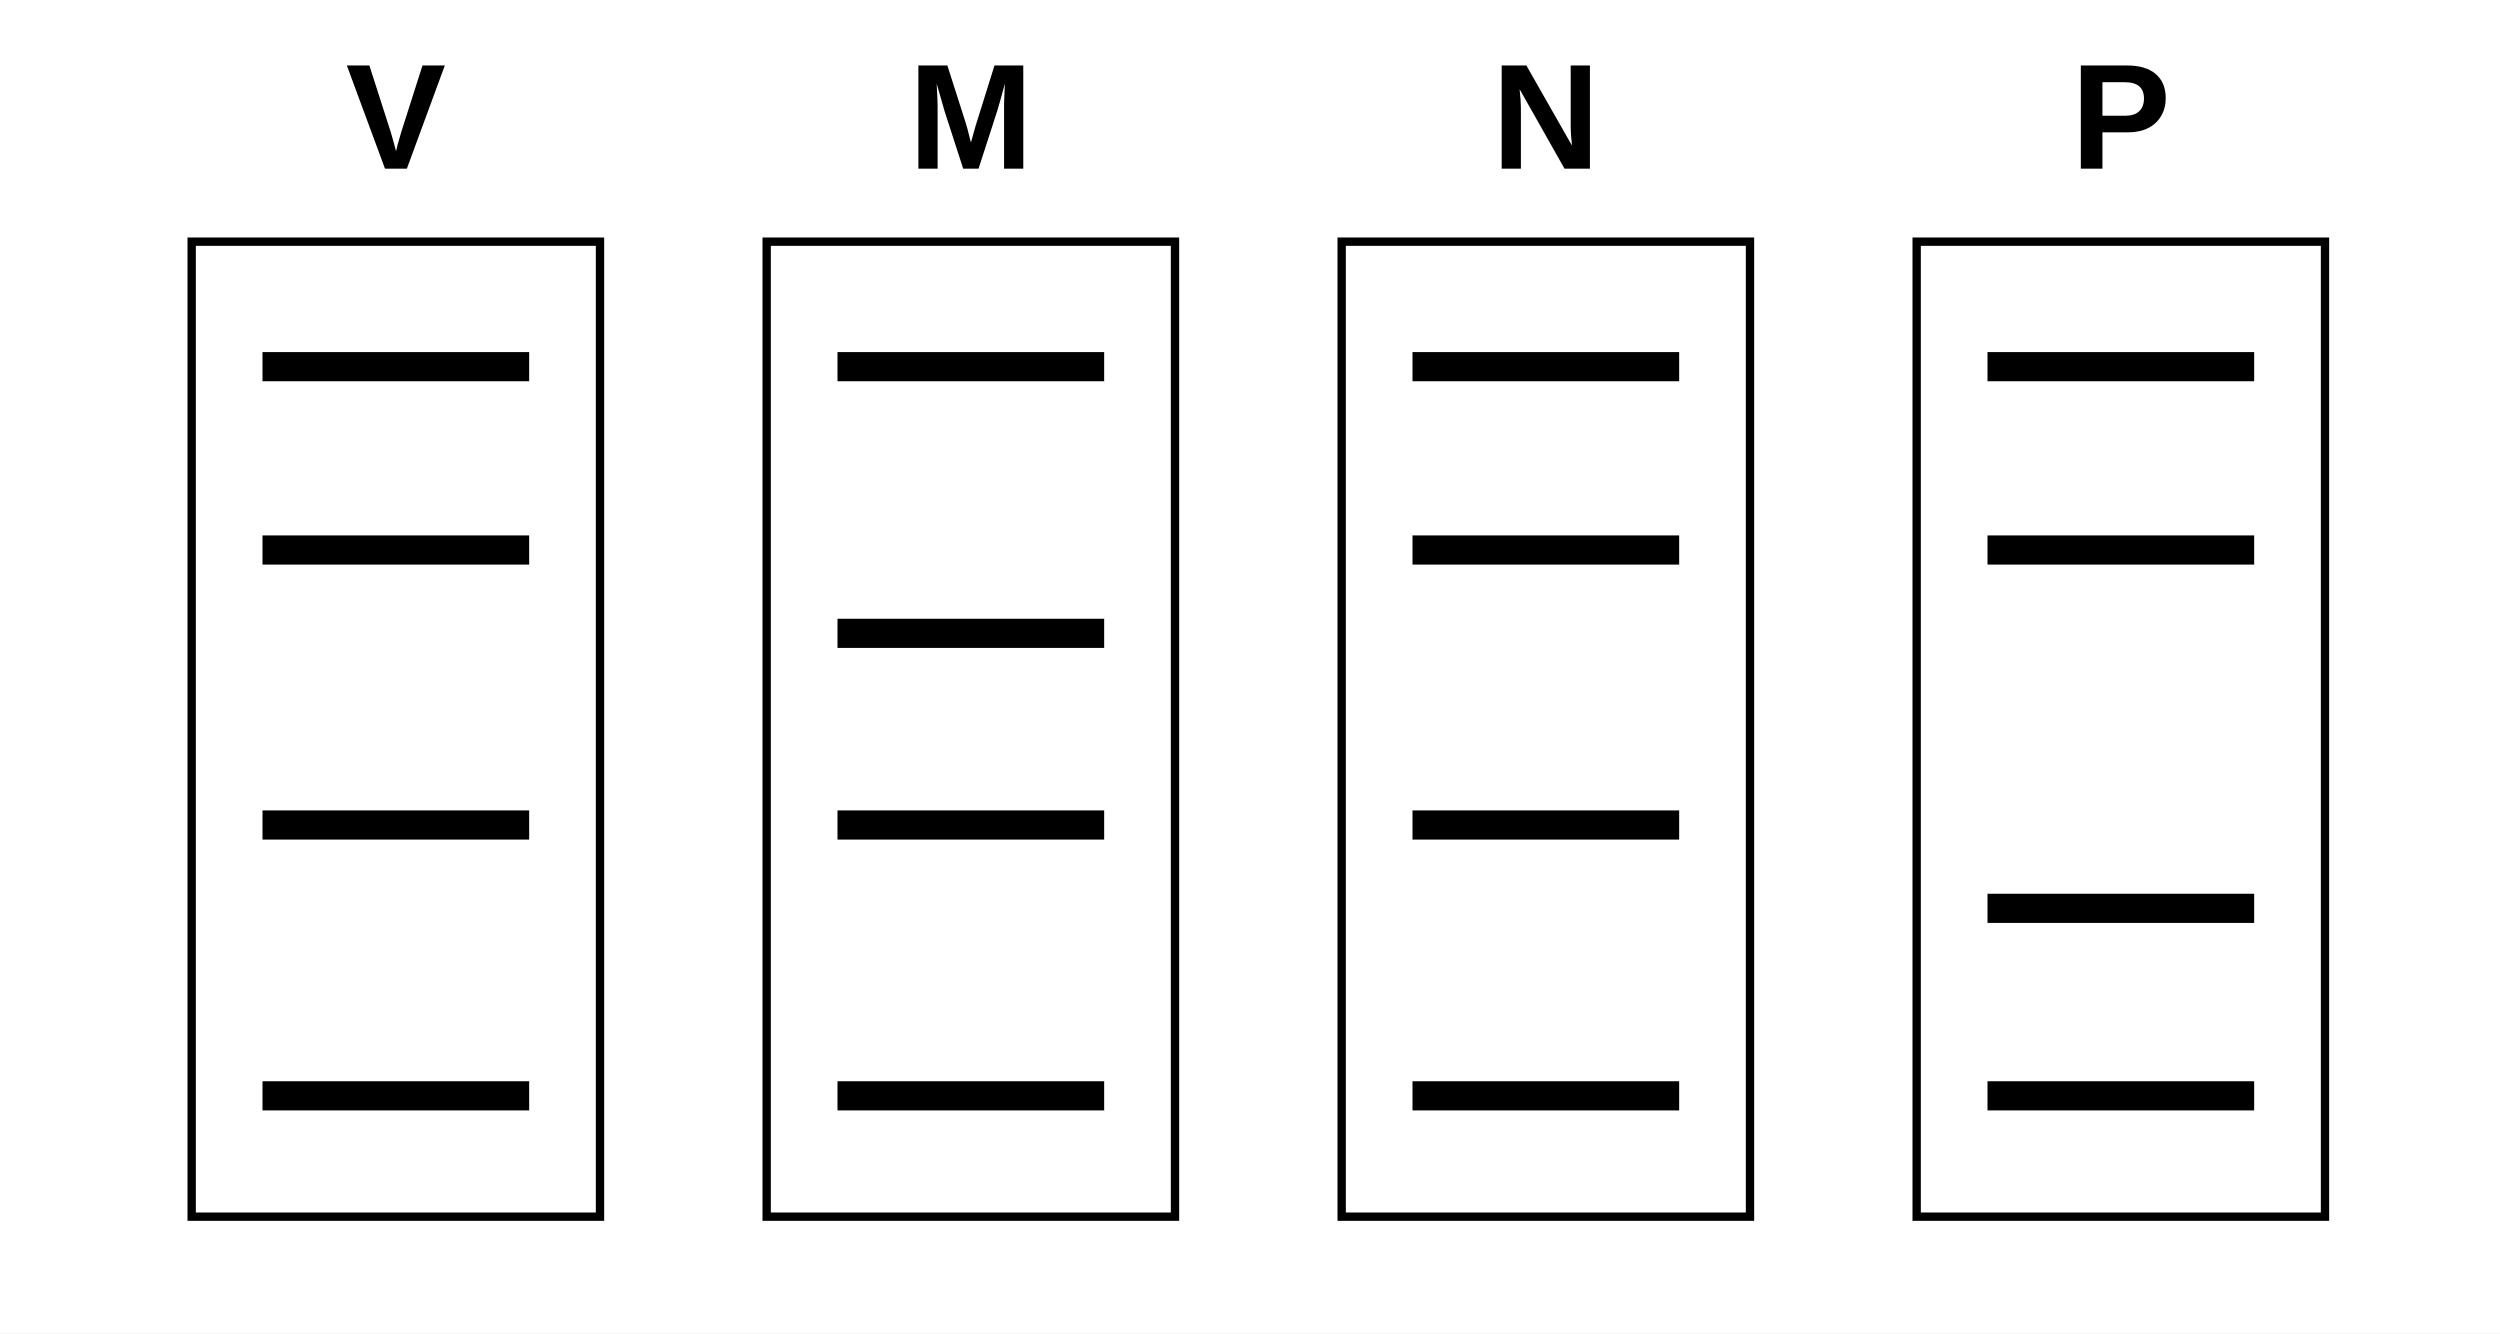
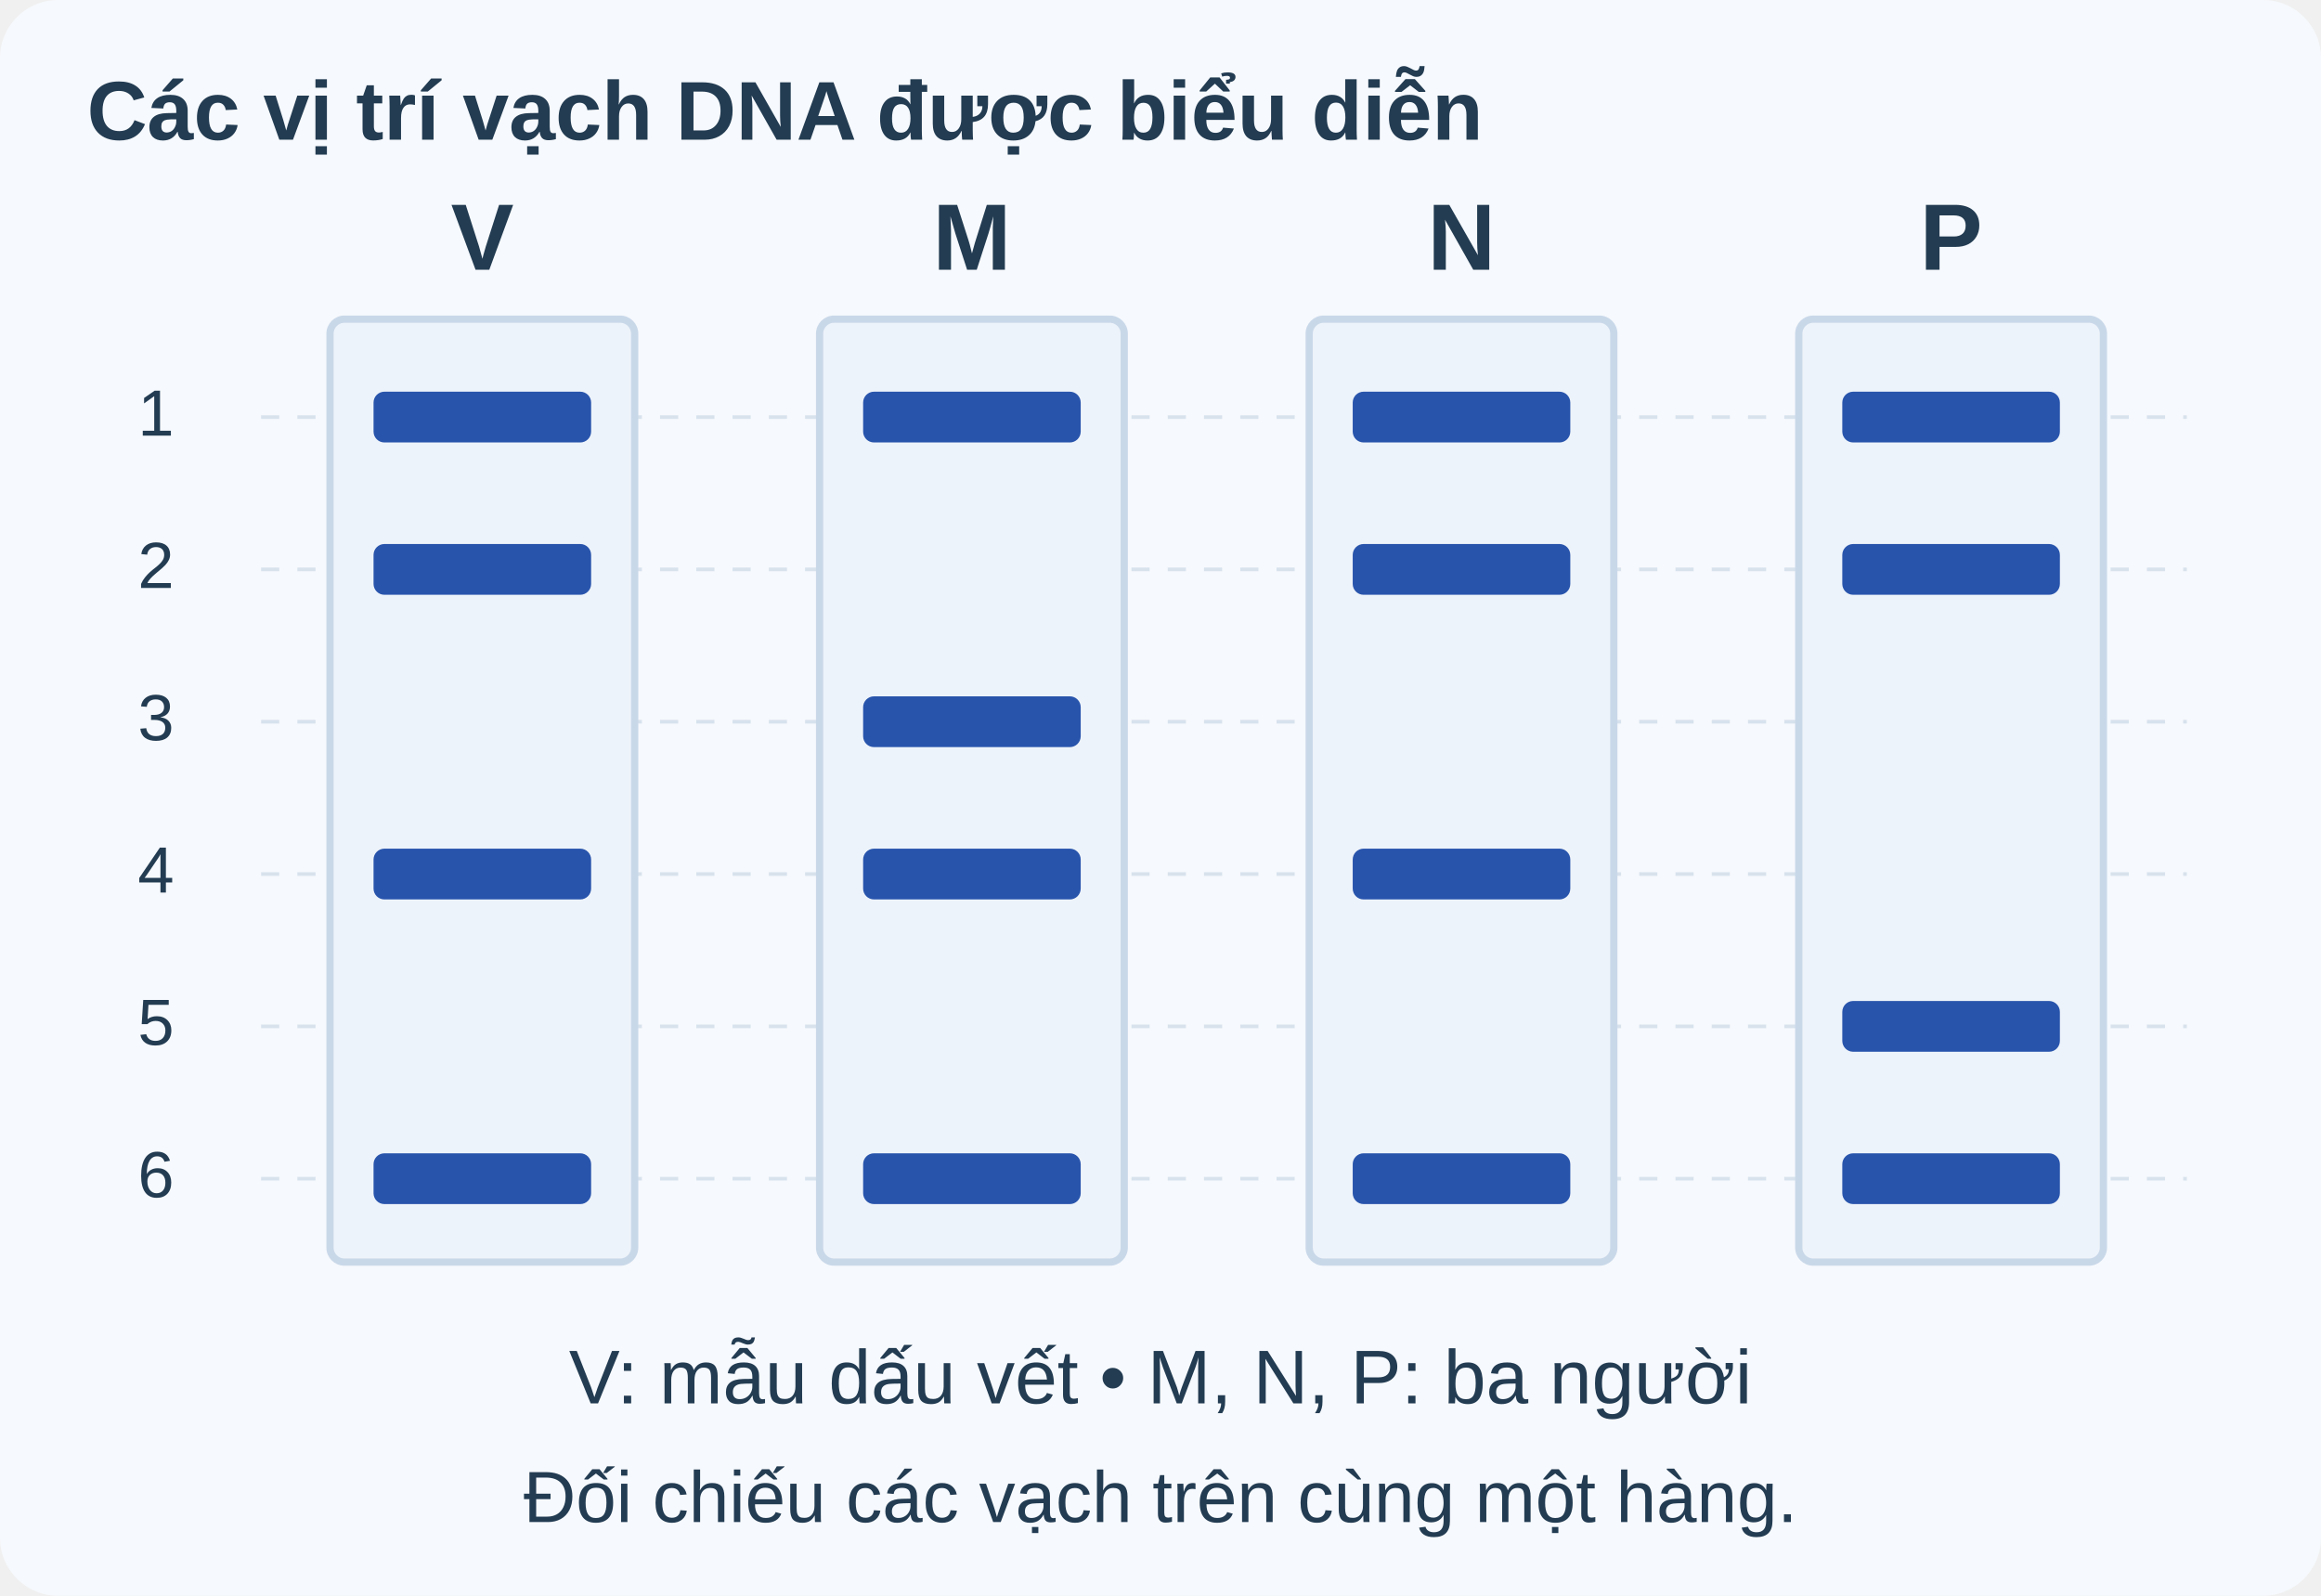
- <svg xmlns="http://www.w3.org/2000/svg" width="600" height="320" viewBox="0 0 600 320">
-   <rect width="100%" height="100%" fill="white" />
-   <text x="95" y="28" dominant-baseline="central" text-anchor="middle" font-family="Arial, sans-serif" font-size="36" font-weight="bold">V</text>
-   <rect x="46" y="58" width="98" height="234" fill="white" stroke="black" stroke-width="2" />
-   <polyline points="63,88 127,88" fill="none" stroke="black" stroke-width="7" />
-   <polyline points="63,132 127,132" fill="none" stroke="black" stroke-width="7" />
-   <polyline points="63,198 127,198" fill="none" stroke="black" stroke-width="7" />
-   <polyline points="63,263 127,263" fill="none" stroke="black" stroke-width="7" />
-   <text x="233" y="28" dominant-baseline="central" text-anchor="middle" font-family="Arial, sans-serif" font-size="36" font-weight="bold">M</text>
-   <rect x="184" y="58" width="98" height="234" fill="white" stroke="black" stroke-width="2" />
-   <polyline points="201,88 265,88" fill="none" stroke="black" stroke-width="7" />
-   <polyline points="201,152 265,152" fill="none" stroke="black" stroke-width="7" />
-   <polyline points="201,198 265,198" fill="none" stroke="black" stroke-width="7" />
-   <polyline points="201,263 265,263" fill="none" stroke="black" stroke-width="7" />
-   <text x="371" y="28" dominant-baseline="central" text-anchor="middle" font-family="Arial, sans-serif" font-size="36" font-weight="bold">N</text>
-   <rect x="322" y="58" width="98" height="234" fill="white" stroke="black" stroke-width="2" />
-   <polyline points="339,88 403,88" fill="none" stroke="black" stroke-width="7" />
-   <polyline points="339,132 403,132" fill="none" stroke="black" stroke-width="7" />
-   <polyline points="339,198 403,198" fill="none" stroke="black" stroke-width="7" />
-   <polyline points="339,263 403,263" fill="none" stroke="black" stroke-width="7" />
-   <text x="509" y="28" dominant-baseline="central" text-anchor="middle" font-family="Arial, sans-serif" font-size="36" font-weight="bold">P</text>
-   <rect x="460" y="58" width="98" height="234" fill="white" stroke="black" stroke-width="2" />
-   <polyline points="477,88 541,88" fill="none" stroke="black" stroke-width="7" />
-   <polyline points="477,132 541,132" fill="none" stroke="black" stroke-width="7" />
-   <polyline points="477,218 541,218" fill="none" stroke="black" stroke-width="7" />
-   <polyline points="477,263 541,263" fill="none" stroke="black" stroke-width="7" />
+ <svg xmlns="http://www.w3.org/2000/svg" viewBox="0 0 640 440" width="640" height="440" role="img">
+   <rect width="640" height="440" rx="16" fill="#f6f9fd" />
+   <text x="24" y="32" text-anchor="start" dominant-baseline="middle" font-family="Arial, sans-serif" font-size="23" fill="#233c52" font-weight="700">Các vị trí vạch DNA được biểu diễn</text>
+   <line x1="72" y1="115" x2="603" y2="115" stroke="#d7e2ed" stroke-width="1" stroke-dasharray="5 5" />
+   <text x="43" y="115" text-anchor="middle" dominant-baseline="middle" font-family="Arial, sans-serif" font-size="18" fill="#233c52" font-weight="400">1</text>
+   <line x1="72" y1="157" x2="603" y2="157" stroke="#d7e2ed" stroke-width="1" stroke-dasharray="5 5" />
+   <text x="43" y="157" text-anchor="middle" dominant-baseline="middle" font-family="Arial, sans-serif" font-size="18" fill="#233c52" font-weight="400">2</text>
+   <line x1="72" y1="199" x2="603" y2="199" stroke="#d7e2ed" stroke-width="1" stroke-dasharray="5 5" />
+   <text x="43" y="199" text-anchor="middle" dominant-baseline="middle" font-family="Arial, sans-serif" font-size="18" fill="#233c52" font-weight="400">3</text>
+   <line x1="72" y1="241" x2="603" y2="241" stroke="#d7e2ed" stroke-width="1" stroke-dasharray="5 5" />
+   <text x="43" y="241" text-anchor="middle" dominant-baseline="middle" font-family="Arial, sans-serif" font-size="18" fill="#233c52" font-weight="400">4</text>
+   <line x1="72" y1="283" x2="603" y2="283" stroke="#d7e2ed" stroke-width="1" stroke-dasharray="5 5" />
+   <text x="43" y="283" text-anchor="middle" dominant-baseline="middle" font-family="Arial, sans-serif" font-size="18" fill="#233c52" font-weight="400">5</text>
+   <line x1="72" y1="325" x2="603" y2="325" stroke="#d7e2ed" stroke-width="1" stroke-dasharray="5 5" />
+   <text x="43" y="325" text-anchor="middle" dominant-baseline="middle" font-family="Arial, sans-serif" font-size="18" fill="#233c52" font-weight="400">6</text>
+   <rect x="91" y="88" width="84" height="260" rx="4" fill="#edf3fa" stroke="#c9d8e9" stroke-width="2" />
+   <text x="133" y="67" text-anchor="middle" dominant-baseline="middle" font-family="Arial, sans-serif" font-size="26" fill="#233c52" font-weight="700">V</text>
+   <rect x="104" y="109" width="58" height="12" rx="2" fill="#2854ac" stroke="#2854ac" stroke-width="2" />
+   <rect x="104" y="151" width="58" height="12" rx="2" fill="#2854ac" stroke="#2854ac" stroke-width="2" />
+   <rect x="104" y="235" width="58" height="12" rx="2" fill="#2854ac" stroke="#2854ac" stroke-width="2" />
+   <rect x="104" y="319" width="58" height="12" rx="2" fill="#2854ac" stroke="#2854ac" stroke-width="2" />
+   <rect x="226" y="88" width="84" height="260" rx="4" fill="#edf3fa" stroke="#c9d8e9" stroke-width="2" />
+   <text x="268" y="67" text-anchor="middle" dominant-baseline="middle" font-family="Arial, sans-serif" font-size="26" fill="#233c52" font-weight="700">M</text>
+   <rect x="239" y="109" width="58" height="12" rx="2" fill="#2854ac" stroke="#2854ac" stroke-width="2" />
+   <rect x="239" y="193" width="58" height="12" rx="2" fill="#2854ac" stroke="#2854ac" stroke-width="2" />
+   <rect x="239" y="235" width="58" height="12" rx="2" fill="#2854ac" stroke="#2854ac" stroke-width="2" />
+   <rect x="239" y="319" width="58" height="12" rx="2" fill="#2854ac" stroke="#2854ac" stroke-width="2" />
+   <rect x="361" y="88" width="84" height="260" rx="4" fill="#edf3fa" stroke="#c9d8e9" stroke-width="2" />
+   <text x="403" y="67" text-anchor="middle" dominant-baseline="middle" font-family="Arial, sans-serif" font-size="26" fill="#233c52" font-weight="700">N</text>
+   <rect x="374" y="109" width="58" height="12" rx="2" fill="#2854ac" stroke="#2854ac" stroke-width="2" />
+   <rect x="374" y="151" width="58" height="12" rx="2" fill="#2854ac" stroke="#2854ac" stroke-width="2" />
+   <rect x="374" y="235" width="58" height="12" rx="2" fill="#2854ac" stroke="#2854ac" stroke-width="2" />
+   <rect x="374" y="319" width="58" height="12" rx="2" fill="#2854ac" stroke="#2854ac" stroke-width="2" />
+   <rect x="496" y="88" width="84" height="260" rx="4" fill="#edf3fa" stroke="#c9d8e9" stroke-width="2" />
+   <text x="538" y="67" text-anchor="middle" dominant-baseline="middle" font-family="Arial, sans-serif" font-size="26" fill="#233c52" font-weight="700">P</text>
+   <rect x="509" y="109" width="58" height="12" rx="2" fill="#2854ac" stroke="#2854ac" stroke-width="2" />
+   <rect x="509" y="151" width="58" height="12" rx="2" fill="#2854ac" stroke="#2854ac" stroke-width="2" />
+   <rect x="509" y="277" width="58" height="12" rx="2" fill="#2854ac" stroke="#2854ac" stroke-width="2" />
+   <rect x="509" y="319" width="58" height="12" rx="2" fill="#2854ac" stroke="#2854ac" stroke-width="2" />
+   <text x="320" y="381" text-anchor="middle" dominant-baseline="middle" font-family="Arial, sans-serif" font-size="21" fill="#233c52" font-weight="400">V: mẫu dấu vết • M, N, P: ba người</text>
+   <text x="320" y="414" text-anchor="middle" dominant-baseline="middle" font-family="Arial, sans-serif" font-size="20" fill="#233c52" font-weight="400">Đối chiếu các vạch trên cùng một hàng.</text>
</svg>
